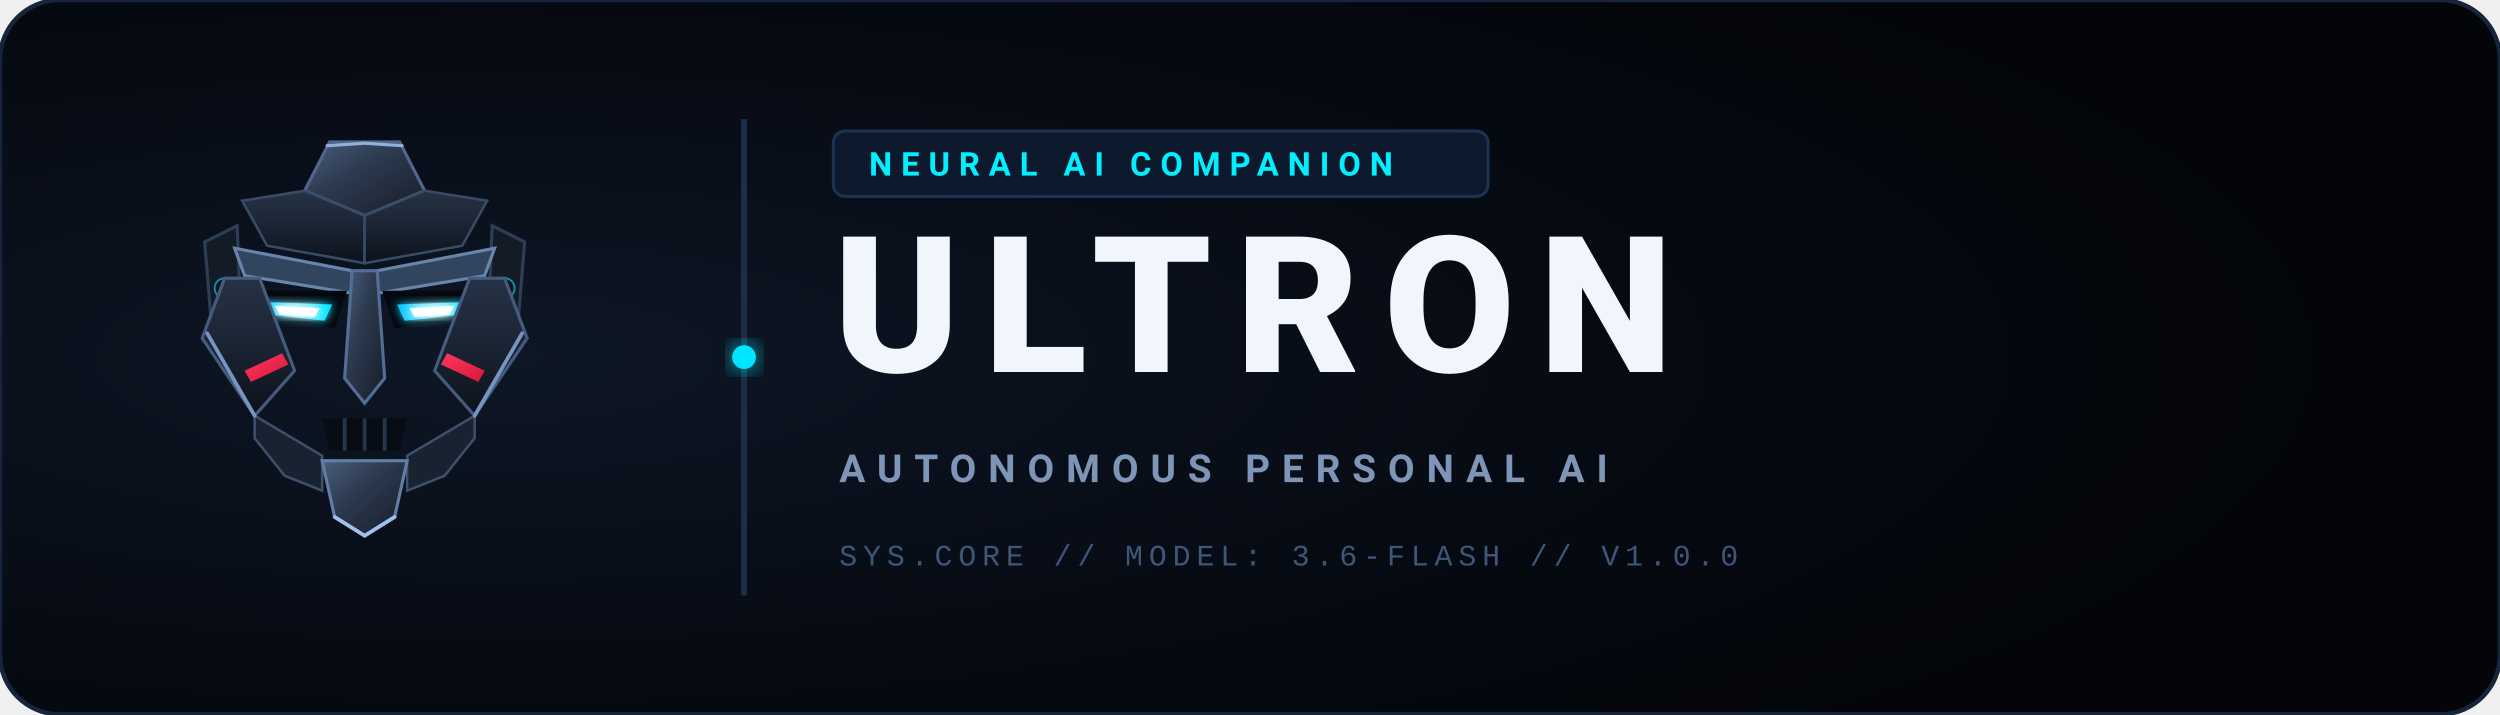
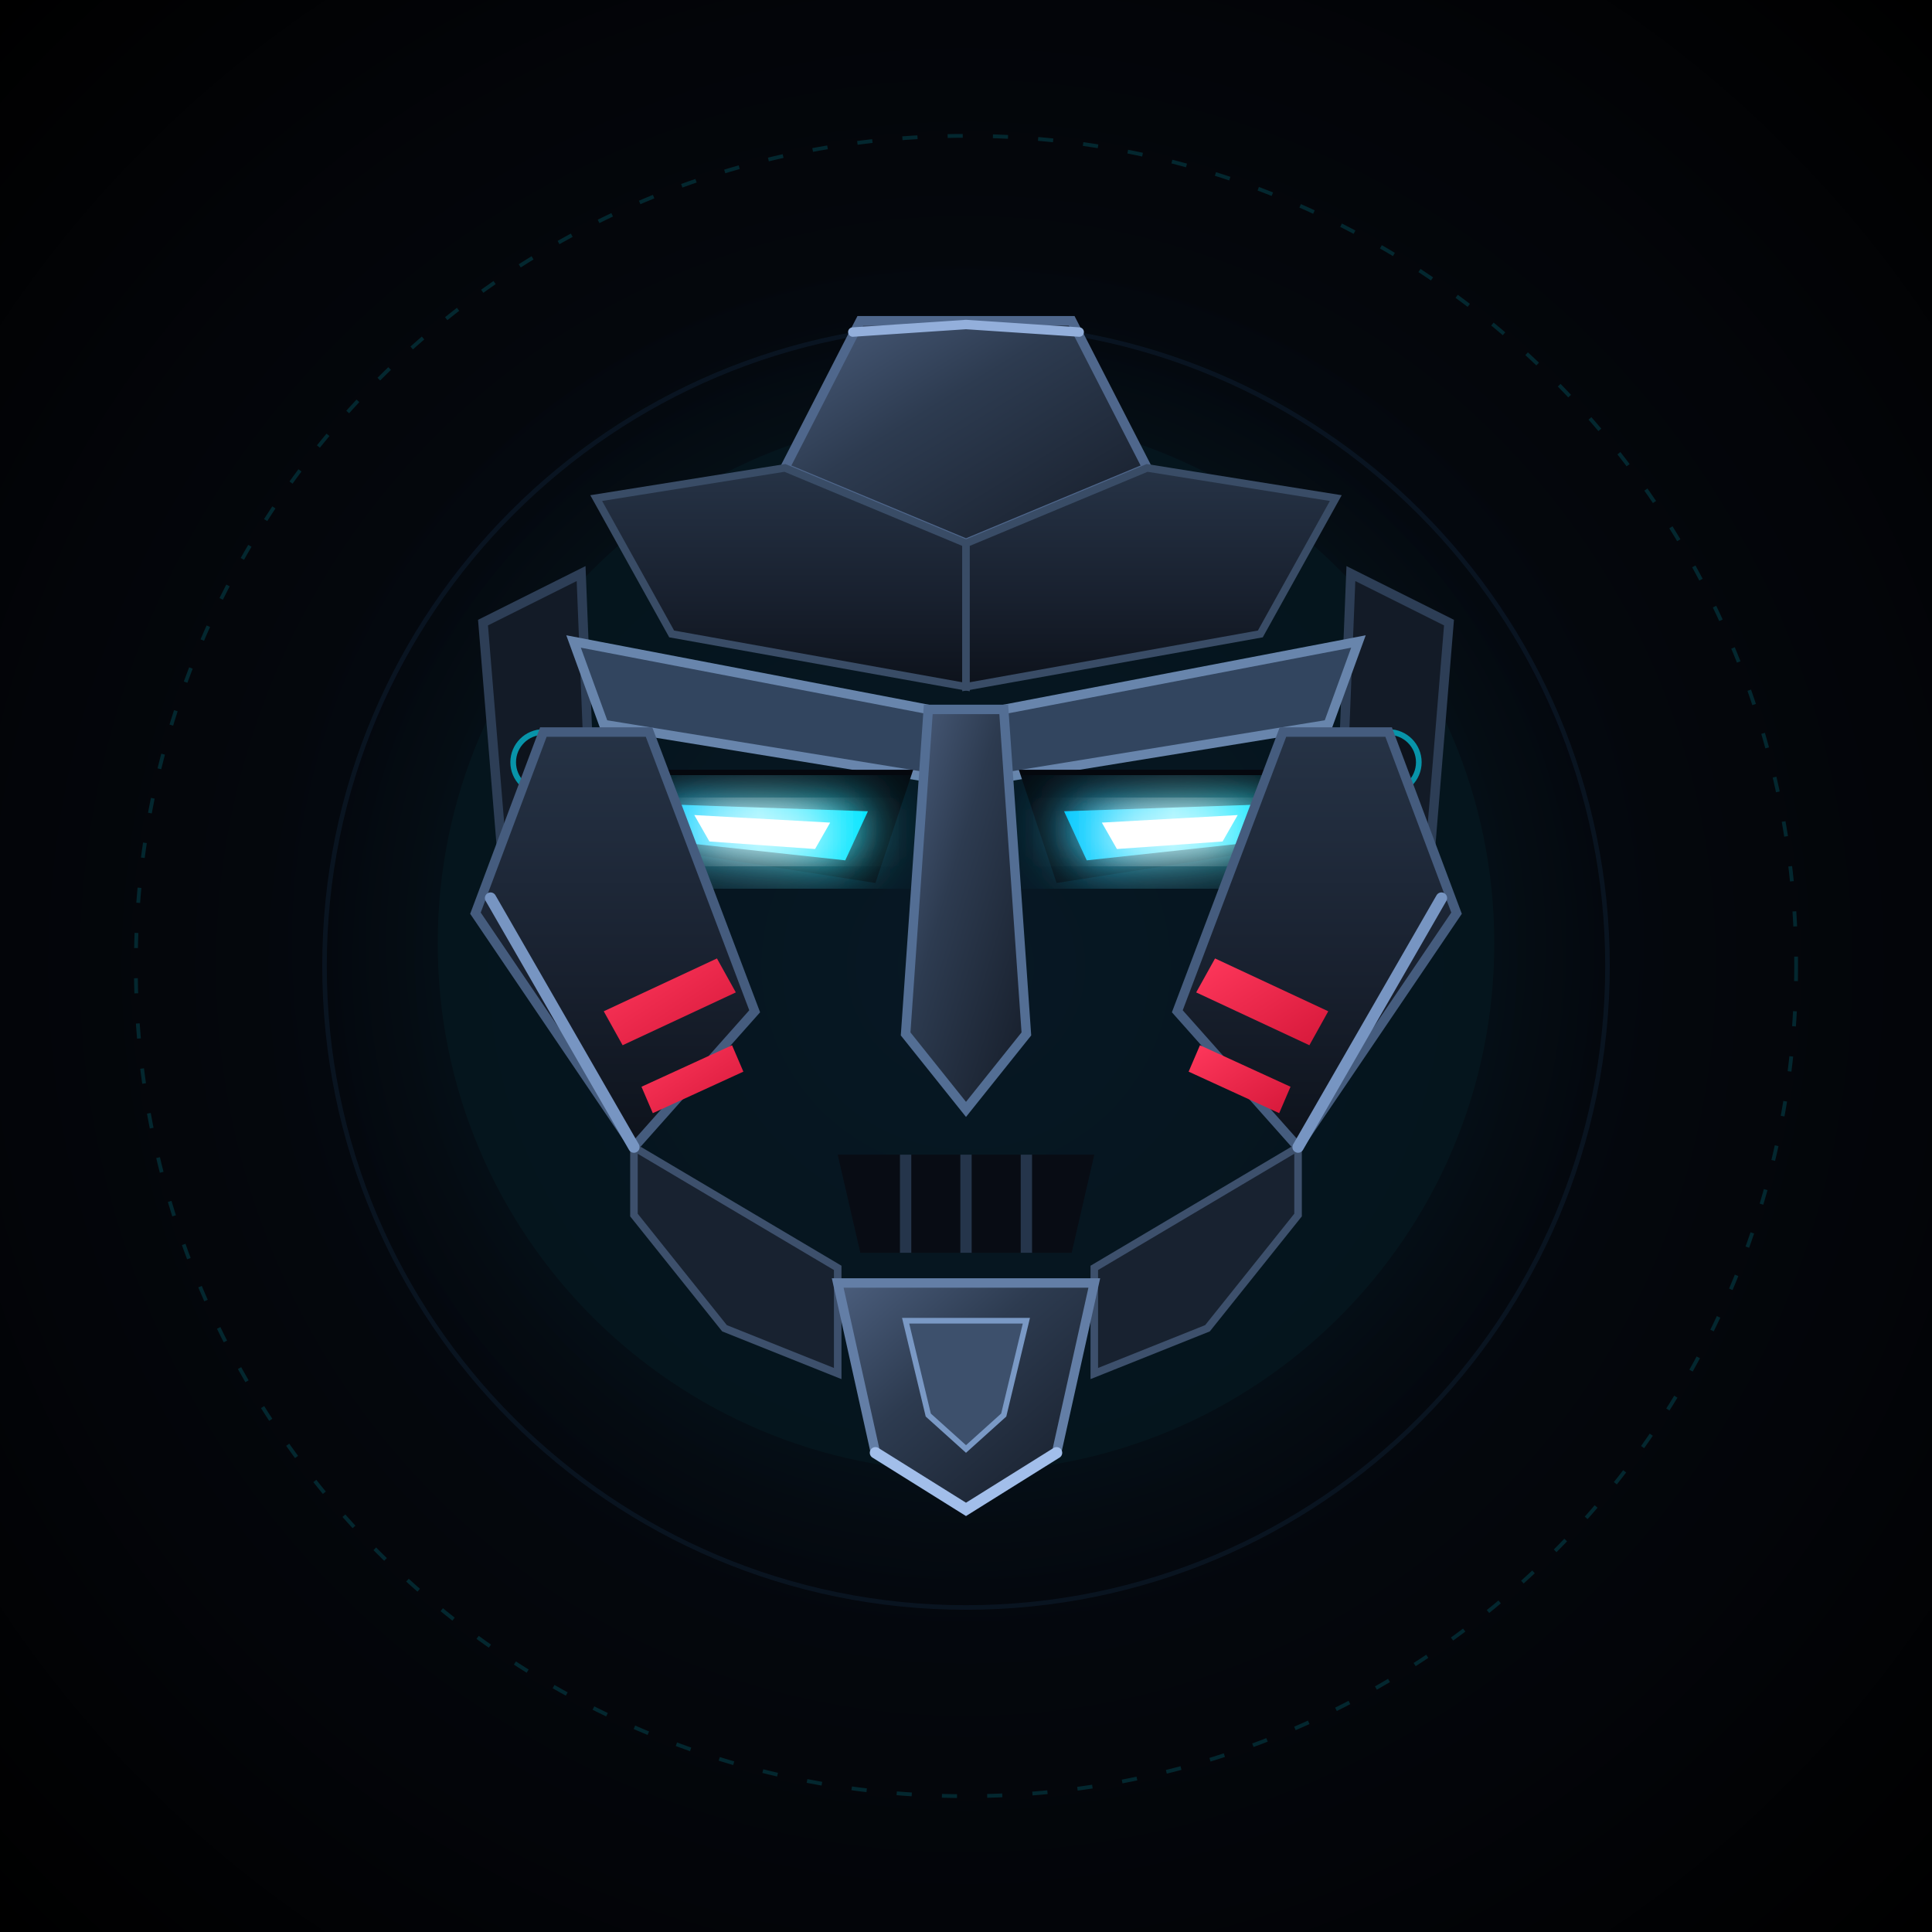
- <svg xmlns="http://www.w3.org/2000/svg" viewBox="0 0 840 240" width="100%" height="100%">
+ <svg xmlns="http://www.w3.org/2000/svg" viewBox="0 0 512 512" width="100%" height="100%">
  <defs>
-     <radialGradient id="bgGlow" cx="20%" cy="50%" r="75%">
-       <stop offset="0%" stop-color="#0E1726" />
-       <stop offset="60%" stop-color="#060A12" />
-       <stop offset="100%" stop-color="#030509" />
+     <radialGradient id="hudDarkBg" cx="50%" cy="50%" r="70%">
+       <stop offset="0%" stop-color="#070C16" />
+       <stop offset="70%" stop-color="#030509" />
+       <stop offset="100%" stop-color="#000000" />
    </radialGradient>
    <linearGradient id="titaniumGrad" x1="0%" y1="0%" x2="100%" y2="100%">
      <stop offset="0%" stop-color="#4B5E7D" />
      <stop offset="40%" stop-color="#2D3B50" />
      <stop offset="100%" stop-color="#151C28" />
    </linearGradient>
    <linearGradient id="gunmetalGrad" x1="0%" y1="0%" x2="0%" y2="100%">
      <stop offset="0%" stop-color="#263346" />
      <stop offset="60%" stop-color="#18202E" />
      <stop offset="100%" stop-color="#0D121B" />
    </linearGradient>
    <linearGradient id="cyanEnergy" x1="0%" y1="0%" x2="100%" y2="0%">
      <stop offset="0%" stop-color="#00C8FF" />
      <stop offset="50%" stop-color="#80F0FF" />
      <stop offset="100%" stop-color="#00E5FF" />
    </linearGradient>
    <linearGradient id="crimsonHeat" x1="0%" y1="0%" x2="100%" y2="100%">
      <stop offset="0%" stop-color="#FF385C" />
      <stop offset="100%" stop-color="#D6183A" />
    </linearGradient>
-     <filter id="cyanGlow" x="-30%" y="-30%" width="160%" height="160%">
-       <feGaussianBlur stdDeviation="4" result="blur" />
+     <filter id="cyanGlow" x="-50%" y="-50%" width="200%" height="200%">
+       <feGaussianBlur stdDeviation="6" result="blur1" />
+       <feGaussianBlur stdDeviation="12" result="blur2" />
      <feMerge>
-         <feMergeNode in="blur" />
+         <feMergeNode in="blur2" />
+         <feMergeNode in="blur1" />
+         <feMergeNode in="SourceGraphic" />
+       </feMerge>
+     </filter>
+     <filter id="hudAtmosphere" x="-20%" y="-20%" width="140%" height="140%">
+       <feGaussianBlur stdDeviation="24" result="atmo" />
+       <feMerge>
+         <feMergeNode in="atmo" />
        <feMergeNode in="SourceGraphic" />
      </feMerge>
    </filter>
  </defs>
-   <rect width="840" height="240" rx="20" fill="url(#bgGlow)" stroke="#16253B" stroke-width="1.5" />
-   <g transform="translate(15, 12) scale(0.42)">
+   <rect width="512" height="512" fill="url(#hudDarkBg)" />
+   <circle cx="256" cy="250" r="140" fill="#00E5FF" opacity="0.06" filter="url(#hudAtmosphere)" />
+   <circle cx="256" cy="256" r="220" fill="none" stroke="#00E5FF" stroke-width="1" stroke-dasharray="4 8" opacity="0.15" />
+   <circle cx="256" cy="256" r="170" fill="none" stroke="#12253D" stroke-width="1.2" opacity="0.4" />
+   <g transform="translate(0, 0)">
    <polygon points="228,85 284,85 304,124 256,144 208,124" fill="url(#titaniumGrad)" stroke="#4F678C" stroke-width="2.5" />
    <polygon points="208,124 256,144 256,182 178,168 158,132" fill="url(#gunmetalGrad)" stroke="#394C66" stroke-width="2" />
    <polygon points="304,124 256,144 256,182 334,168 354,132" fill="url(#gunmetalGrad)" stroke="#394C66" stroke-width="2" />
    <polygon points="128,165 154,152 158,252 134,238" fill="#131B27" stroke="#2D3E56" stroke-width="2.5" />
    <polygon points="384,165 358,152 354,252 378,238" fill="#131B27" stroke="#2D3E56" stroke-width="2.5" />
    <circle cx="144" cy="202" r="8" fill="#080D14" stroke="#00E5FF" stroke-width="1.5" opacity="0.6" />
    <circle cx="368" cy="202" r="8" fill="#080D14" stroke="#00E5FF" stroke-width="1.5" opacity="0.6" />
    <polygon points="152,170 246,188 246,206 160,192" fill="#32455F" stroke="#6885AC" stroke-width="2.5" />
    <polygon points="360,170 266,188 266,206 352,192" fill="#32455F" stroke="#6885AC" stroke-width="2.5" />
    <polygon points="162,204 242,204 232,234 168,224" fill="#05080E" />
    <polygon points="350,204 270,204 280,234 344,224" fill="#05080E" />
    <polygon points="172,213 230,215 224,228 178,223" fill="url(#cyanEnergy)" filter="url(#cyanGlow)" />
    <polygon points="184,216 220,218 216,225 188,223" fill="#FFFFFF" filter="url(#cyanGlow)" />
    <polygon points="340,213 282,215 288,228 334,223" fill="url(#cyanEnergy)" filter="url(#cyanGlow)" />
    <polygon points="328,216 292,218 296,225 324,223" fill="#FFFFFF" filter="url(#cyanGlow)" />
    <polygon points="246,188 266,188 272,274 256,294 240,274" fill="url(#titaniumGrad)" stroke="#536E94" stroke-width="2.5" />
    <polygon points="144,194 172,194 200,268 168,304 126,242" fill="url(#gunmetalGrad)" stroke="#455C7E" stroke-width="2.5" />
    <polygon points="368,194 340,194 312,268 344,304 386,242" fill="url(#gunmetalGrad)" stroke="#455C7E" stroke-width="2.5" />
    <polygon points="160,268 190,254 195,263 165,277" fill="url(#crimsonHeat)" />
    <polygon points="352,268 322,254 317,263 347,277" fill="url(#crimsonHeat)" />
+     <polygon points="170,288 194,277 197,284 173,295" fill="url(#crimsonHeat)" />
+     <polygon points="342,288 318,277 315,284 339,295" fill="url(#crimsonHeat)" />
    <polygon points="222,306 290,306 284,332 228,332" fill="#080C14" />
    <line x1="240" y1="306" x2="240" y2="332" stroke="#25354B" stroke-width="3" />
    <line x1="256" y1="306" x2="256" y2="332" stroke="#25354B" stroke-width="3" />
    <line x1="272" y1="306" x2="272" y2="332" stroke="#25354B" stroke-width="3" />
    <polygon points="168,304 222,336 222,364 192,352 168,322" fill="#182230" stroke="#3D506C" stroke-width="2" />
    <polygon points="344,304 290,336 290,364 320,352 344,322" fill="#182230" stroke="#3D506C" stroke-width="2" />
    <polygon points="222,340 290,340 280,385 256,400 232,385" fill="url(#titaniumGrad)" stroke="#637EA6" stroke-width="2.5" />
+     <polygon points="240,350 272,350 266,375 256,384 246,375" fill="#3D506C" stroke="#7A99C5" stroke-width="1.5" />
    <path d="M 226,88 L 256,86 L 286,88" stroke="#93AFDB" stroke-width="2.5" stroke-linecap="round" fill="none" />
    <path d="M 130,238 L 168,304" stroke="#7795C2" stroke-width="3" stroke-linecap="round" fill="none" />
    <path d="M 382,238 L 344,304" stroke="#7795C2" stroke-width="3" stroke-linecap="round" fill="none" />
    <path d="M 232,385 L 256,400 L 280,385" stroke="#A2BEEA" stroke-width="3" stroke-linecap="round" fill="none" />
  </g>
-   <line x1="250" y1="40" x2="250" y2="200" stroke="#1C2E47" stroke-width="2" />
-   <circle cx="250" cy="120" r="4" fill="#00E5FF" filter="url(#cyanGlow)" />
-   <g transform="translate(280, 0)">
-     <rect x="0" y="44" width="220" height="22" rx="4" fill="#0D1A2D" stroke="#1D3352" stroke-width="1" />
-     <text x="12" y="59" font-family="'Segoe UI', Roboto, 'SF Pro Display', sans-serif" font-size="11" font-weight="700" letter-spacing="3px" fill="#00F0FF">NEURAL AI COMPANION</text>
-     <text x="0" y="125" font-family="'Segoe UI', Roboto, 'SF Pro Display', sans-serif" font-size="64" font-weight="900" letter-spacing="8px" fill="#F0F6FC">
-       ULTRON
-     </text>
-     <text x="2" y="162" font-family="'Segoe UI', Roboto, 'SF Pro Display', sans-serif" font-size="13" font-weight="600" letter-spacing="4px" fill="#7E95B8">
-       AUTONOMOUS PERSONAL AI
-     </text>
-     <text x="2" y="190" font-family="'Courier New', monospace" font-size="10" font-weight="400" letter-spacing="2px" fill="#3D567A">
-       SYS.CORE // MODEL: 3.6-FLASH // V1.0.0
-     </text>
-   </g>
</svg>
